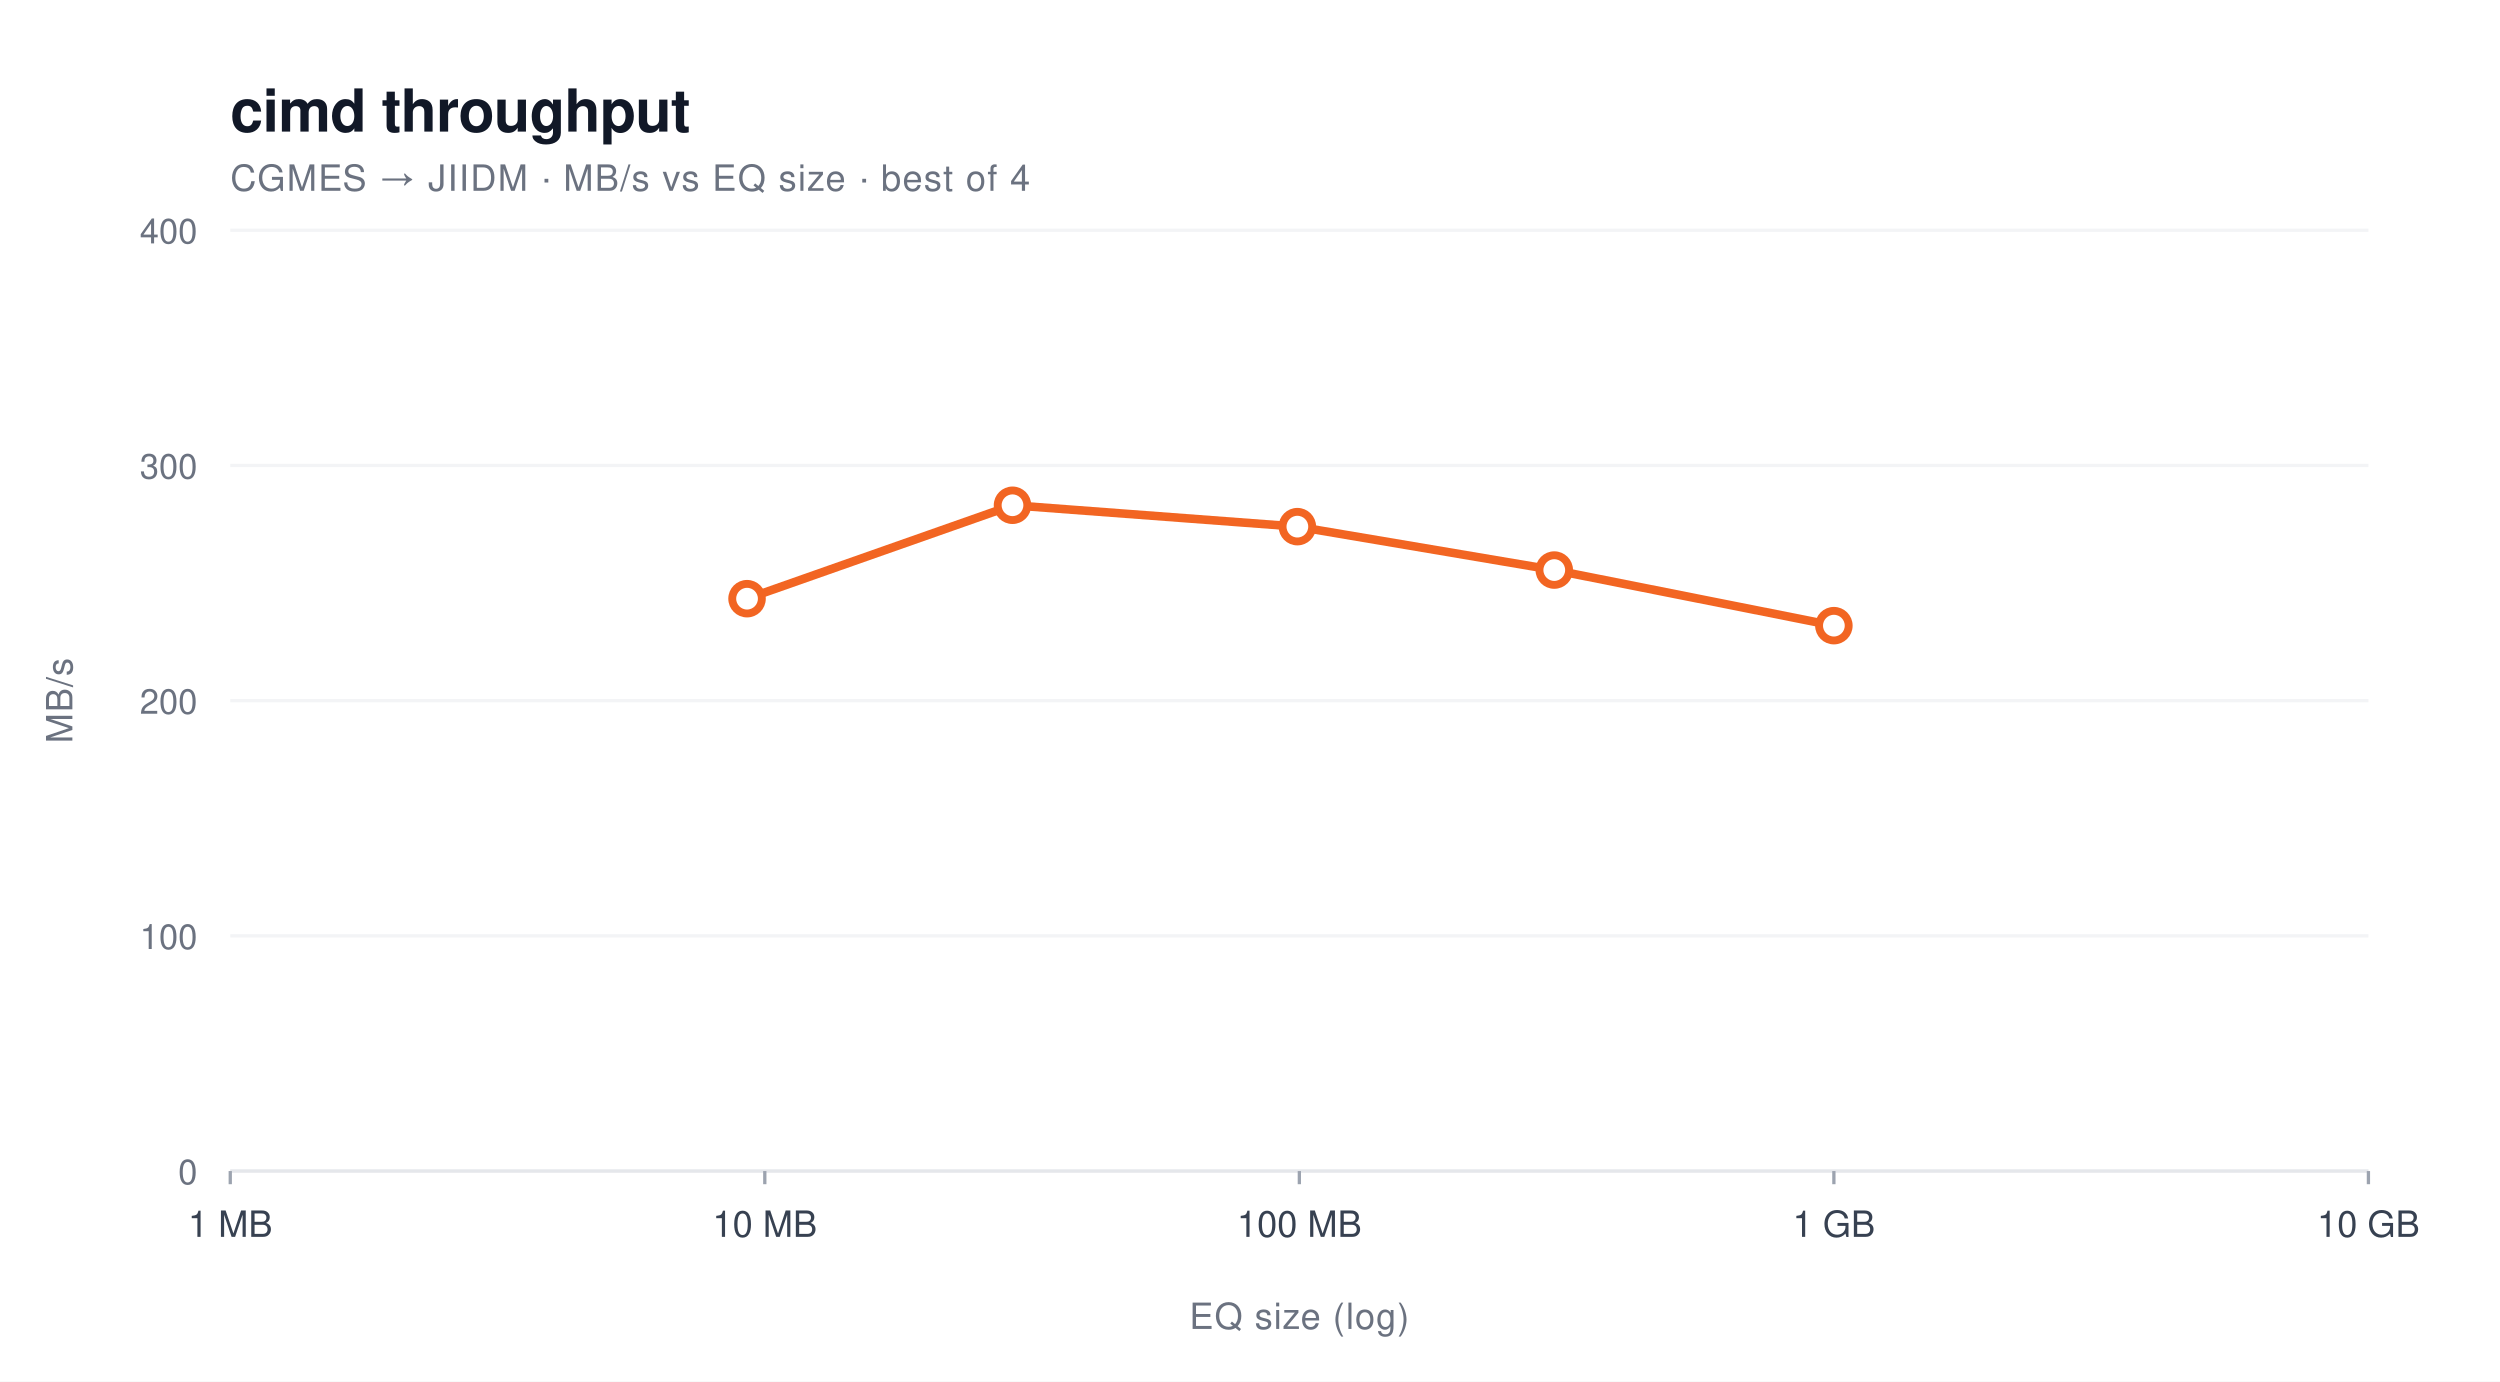
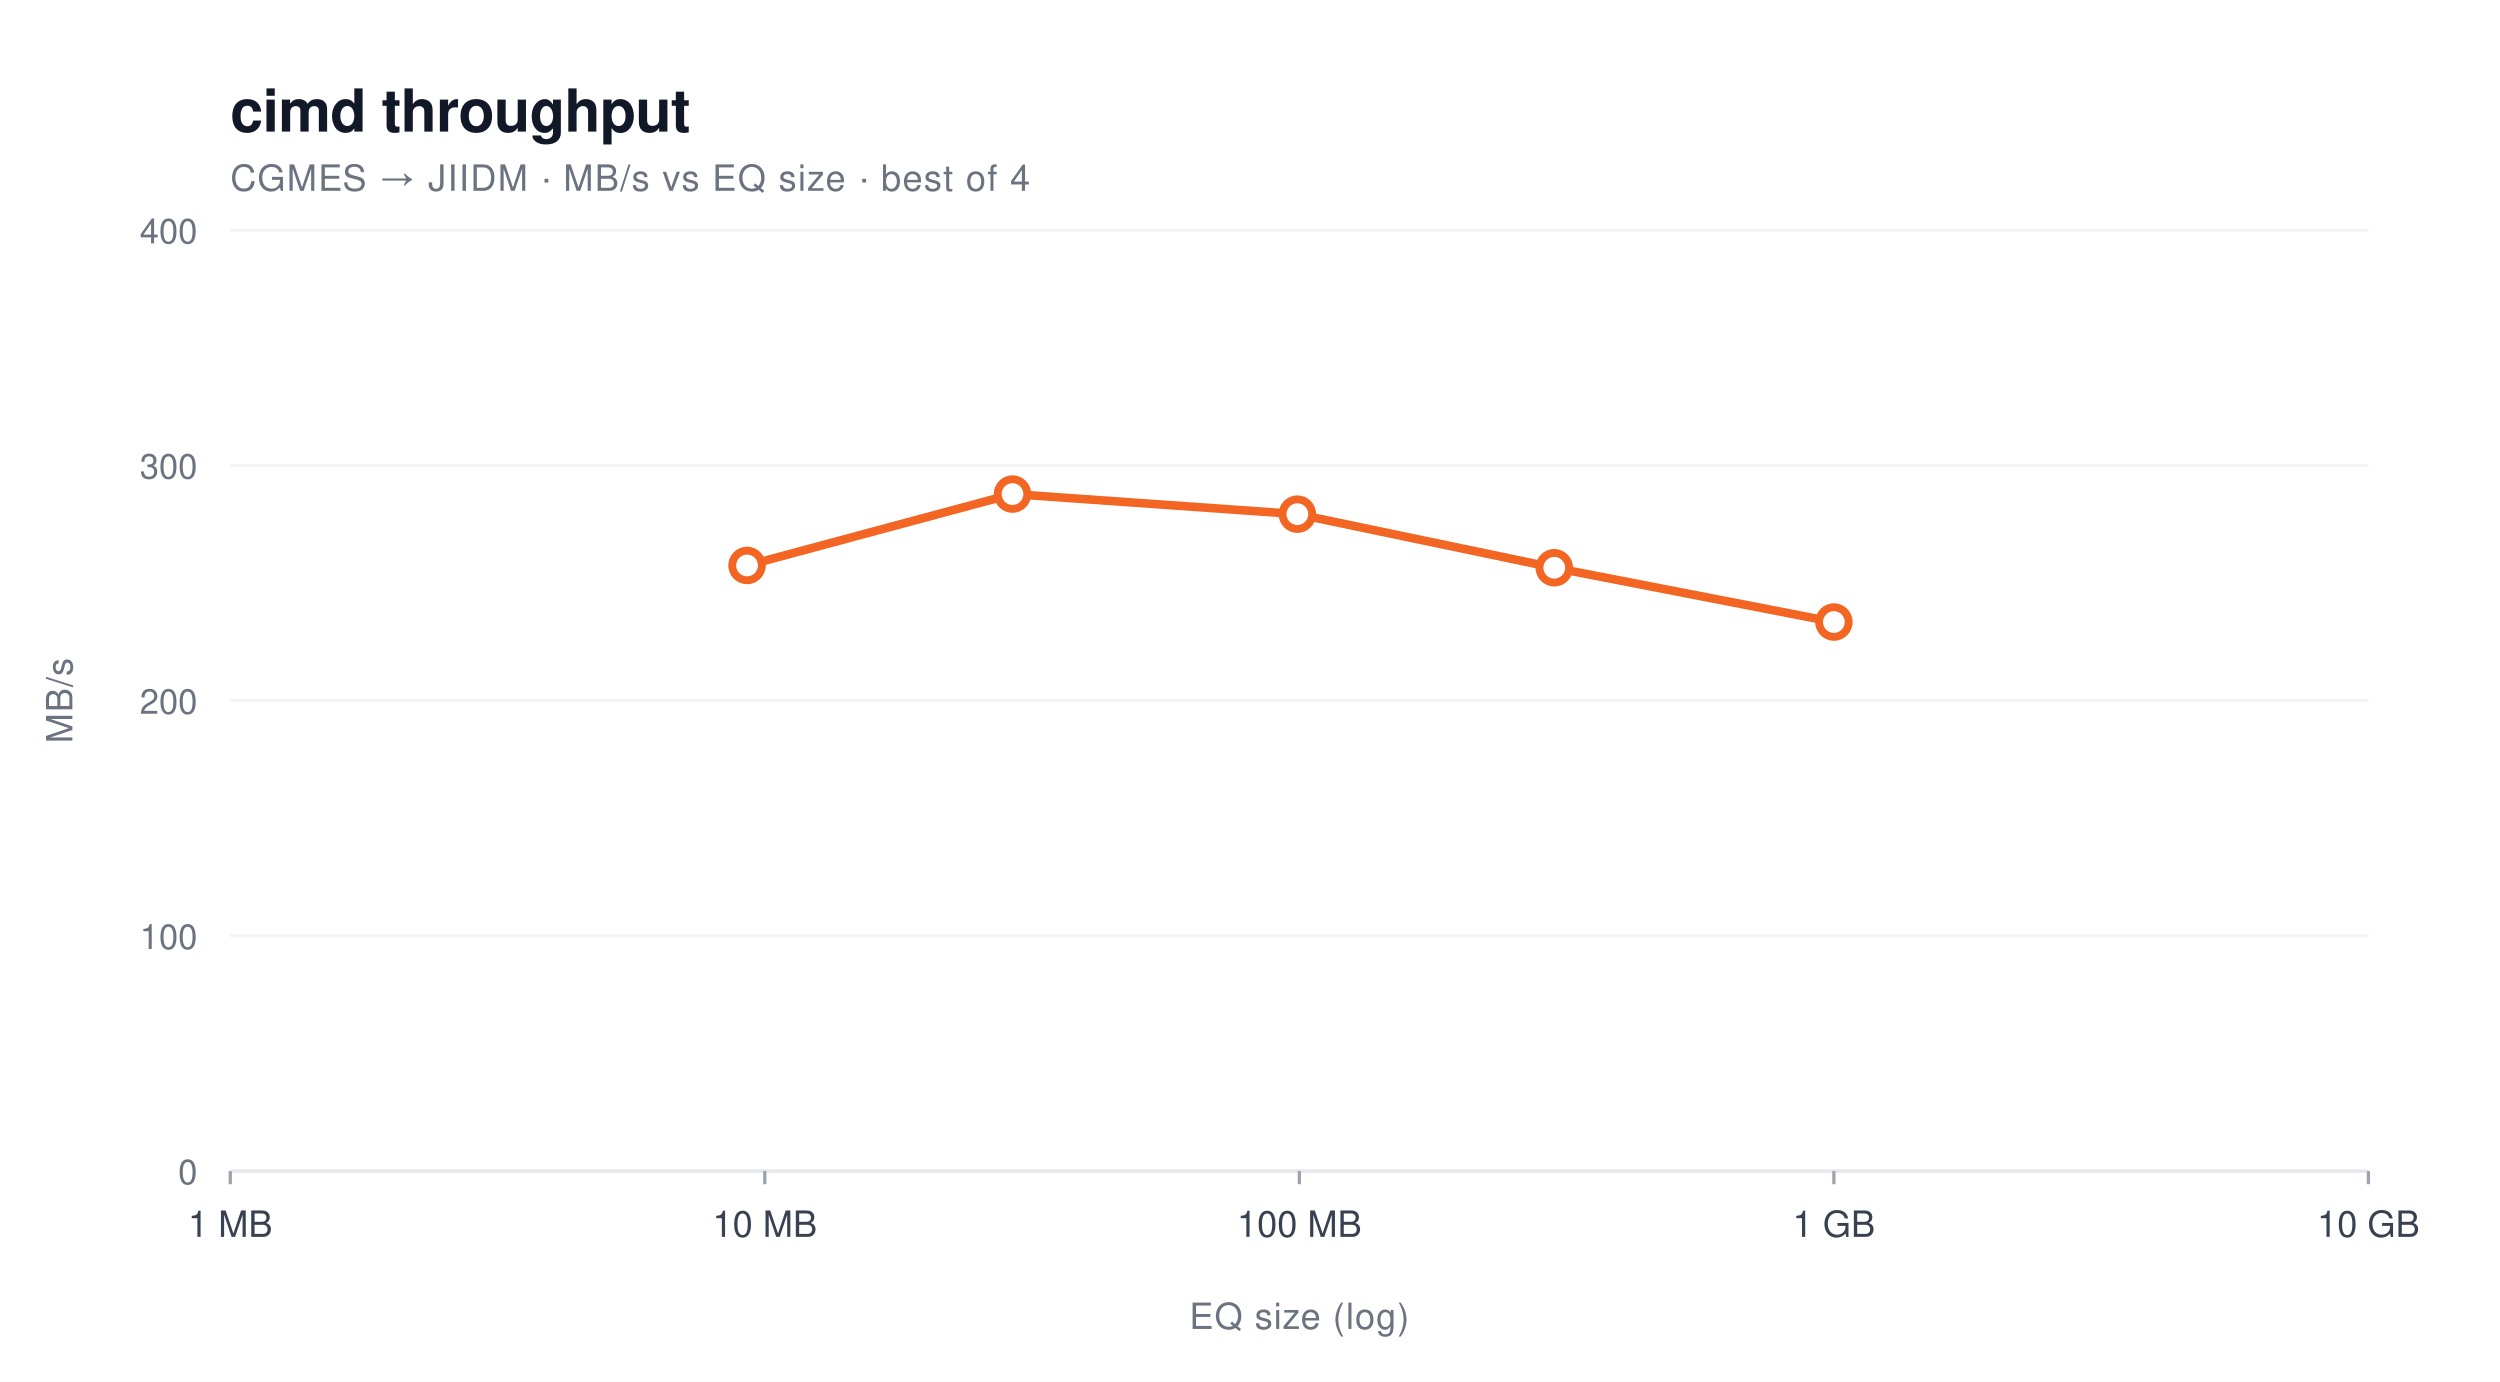
<svg xmlns="http://www.w3.org/2000/svg" viewBox="0 0 760 420" font-family="-apple-system, BlinkMacSystemFont, 'Segoe UI', Helvetica, Arial, sans-serif">
  <rect width="760" height="420" fill="#FFFFFF" />
  <text x="70" y="40" font-size="18" font-weight="600" fill="#111827" letter-spacing="-0.2">cimd throughput</text>
  <text x="70" y="58" font-size="11" fill="#6B7280" letter-spacing="0.4">CGMES → JIIDM · MB/s vs EQ size · best of 4</text>
  <line x1="70" y1="356.0" x2="720" y2="356.0" stroke="#F3F4F6" stroke-width="1" />
  <text x="60" y="360.0" text-anchor="end" font-size="10.5" fill="#6B7280">0</text>
  <line x1="70" y1="284.5" x2="720" y2="284.5" stroke="#F3F4F6" stroke-width="1" />
  <text x="60" y="288.5" text-anchor="end" font-size="10.5" fill="#6B7280">100</text>
  <line x1="70" y1="213.0" x2="720" y2="213.0" stroke="#F3F4F6" stroke-width="1" />
  <text x="60" y="217.0" text-anchor="end" font-size="10.5" fill="#6B7280">200</text>
  <line x1="70" y1="141.5" x2="720" y2="141.5" stroke="#F3F4F6" stroke-width="1" />
  <text x="60" y="145.5" text-anchor="end" font-size="10.5" fill="#6B7280">300</text>
  <line x1="70" y1="70.0" x2="720" y2="70.0" stroke="#F3F4F6" stroke-width="1" />
  <text x="60" y="74.0" text-anchor="end" font-size="10.5" fill="#6B7280">400</text>
  <line x1="70" y1="356" x2="720" y2="356" stroke="#E5E7EB" stroke-width="1" />
  <line x1="70.0" y1="356" x2="70.0" y2="360" stroke="#9CA3AF" stroke-width="1" />
  <text x="70.0" y="376" text-anchor="middle" font-size="11" fill="#374151">1 MB</text>
  <line x1="232.5" y1="356" x2="232.5" y2="360" stroke="#9CA3AF" stroke-width="1" />
  <text x="232.5" y="376" text-anchor="middle" font-size="11" fill="#374151">10 MB</text>
  <line x1="395.0" y1="356" x2="395.0" y2="360" stroke="#9CA3AF" stroke-width="1" />
  <text x="395.0" y="376" text-anchor="middle" font-size="11" fill="#374151">100 MB</text>
  <line x1="557.5" y1="356" x2="557.5" y2="360" stroke="#9CA3AF" stroke-width="1" />
  <text x="557.5" y="376" text-anchor="middle" font-size="11" fill="#374151">1 GB</text>
  <line x1="720.0" y1="356" x2="720.0" y2="360" stroke="#9CA3AF" stroke-width="1" />
  <text x="720.0" y="376" text-anchor="middle" font-size="11" fill="#374151">10 GB</text>
  <text x="395" y="404" text-anchor="middle" font-size="11" fill="#6B7280" letter-spacing="0.3">EQ size (log)</text>
  <text x="22" y="213" text-anchor="middle" font-size="11" fill="#6B7280" letter-spacing="0.3" transform="rotate(-90 22 213)">MB/s</text>
-   <polyline points="227.1,182.0 307.8,153.6 394.4,160.1 472.5,173.3 557.5,190.2" fill="none" stroke="#F26522" stroke-width="2.6" stroke-linejoin="round" stroke-linecap="round" />
-   <circle cx="227.1" cy="182.0" r="4.5" fill="#FFFFFF" stroke="#F26522" stroke-width="2.4" />
-   <circle cx="307.8" cy="153.6" r="4.5" fill="#FFFFFF" stroke="#F26522" stroke-width="2.4" />
-   <circle cx="394.4" cy="160.1" r="4.5" fill="#FFFFFF" stroke="#F26522" stroke-width="2.4" />
-   <circle cx="472.5" cy="173.3" r="4.5" fill="#FFFFFF" stroke="#F26522" stroke-width="2.4" />
-   <circle cx="557.5" cy="190.2" r="4.5" fill="#FFFFFF" stroke="#F26522" stroke-width="2.4" />
+   <polyline points="227.1,171.9 307.8,150.2 394.4,156.3 472.5,172.6 557.5,189.1" fill="none" stroke="#F26522" stroke-width="2.6" stroke-linejoin="round" stroke-linecap="round" />
+   <circle cx="227.1" cy="171.9" r="4.5" fill="#FFFFFF" stroke="#F26522" stroke-width="2.4" />
+   <circle cx="307.8" cy="150.2" r="4.5" fill="#FFFFFF" stroke="#F26522" stroke-width="2.4" />
+   <circle cx="394.4" cy="156.3" r="4.5" fill="#FFFFFF" stroke="#F26522" stroke-width="2.4" />
+   <circle cx="472.5" cy="172.6" r="4.5" fill="#FFFFFF" stroke="#F26522" stroke-width="2.4" />
+   <circle cx="557.5" cy="189.1" r="4.5" fill="#FFFFFF" stroke="#F26522" stroke-width="2.4" />
</svg>
